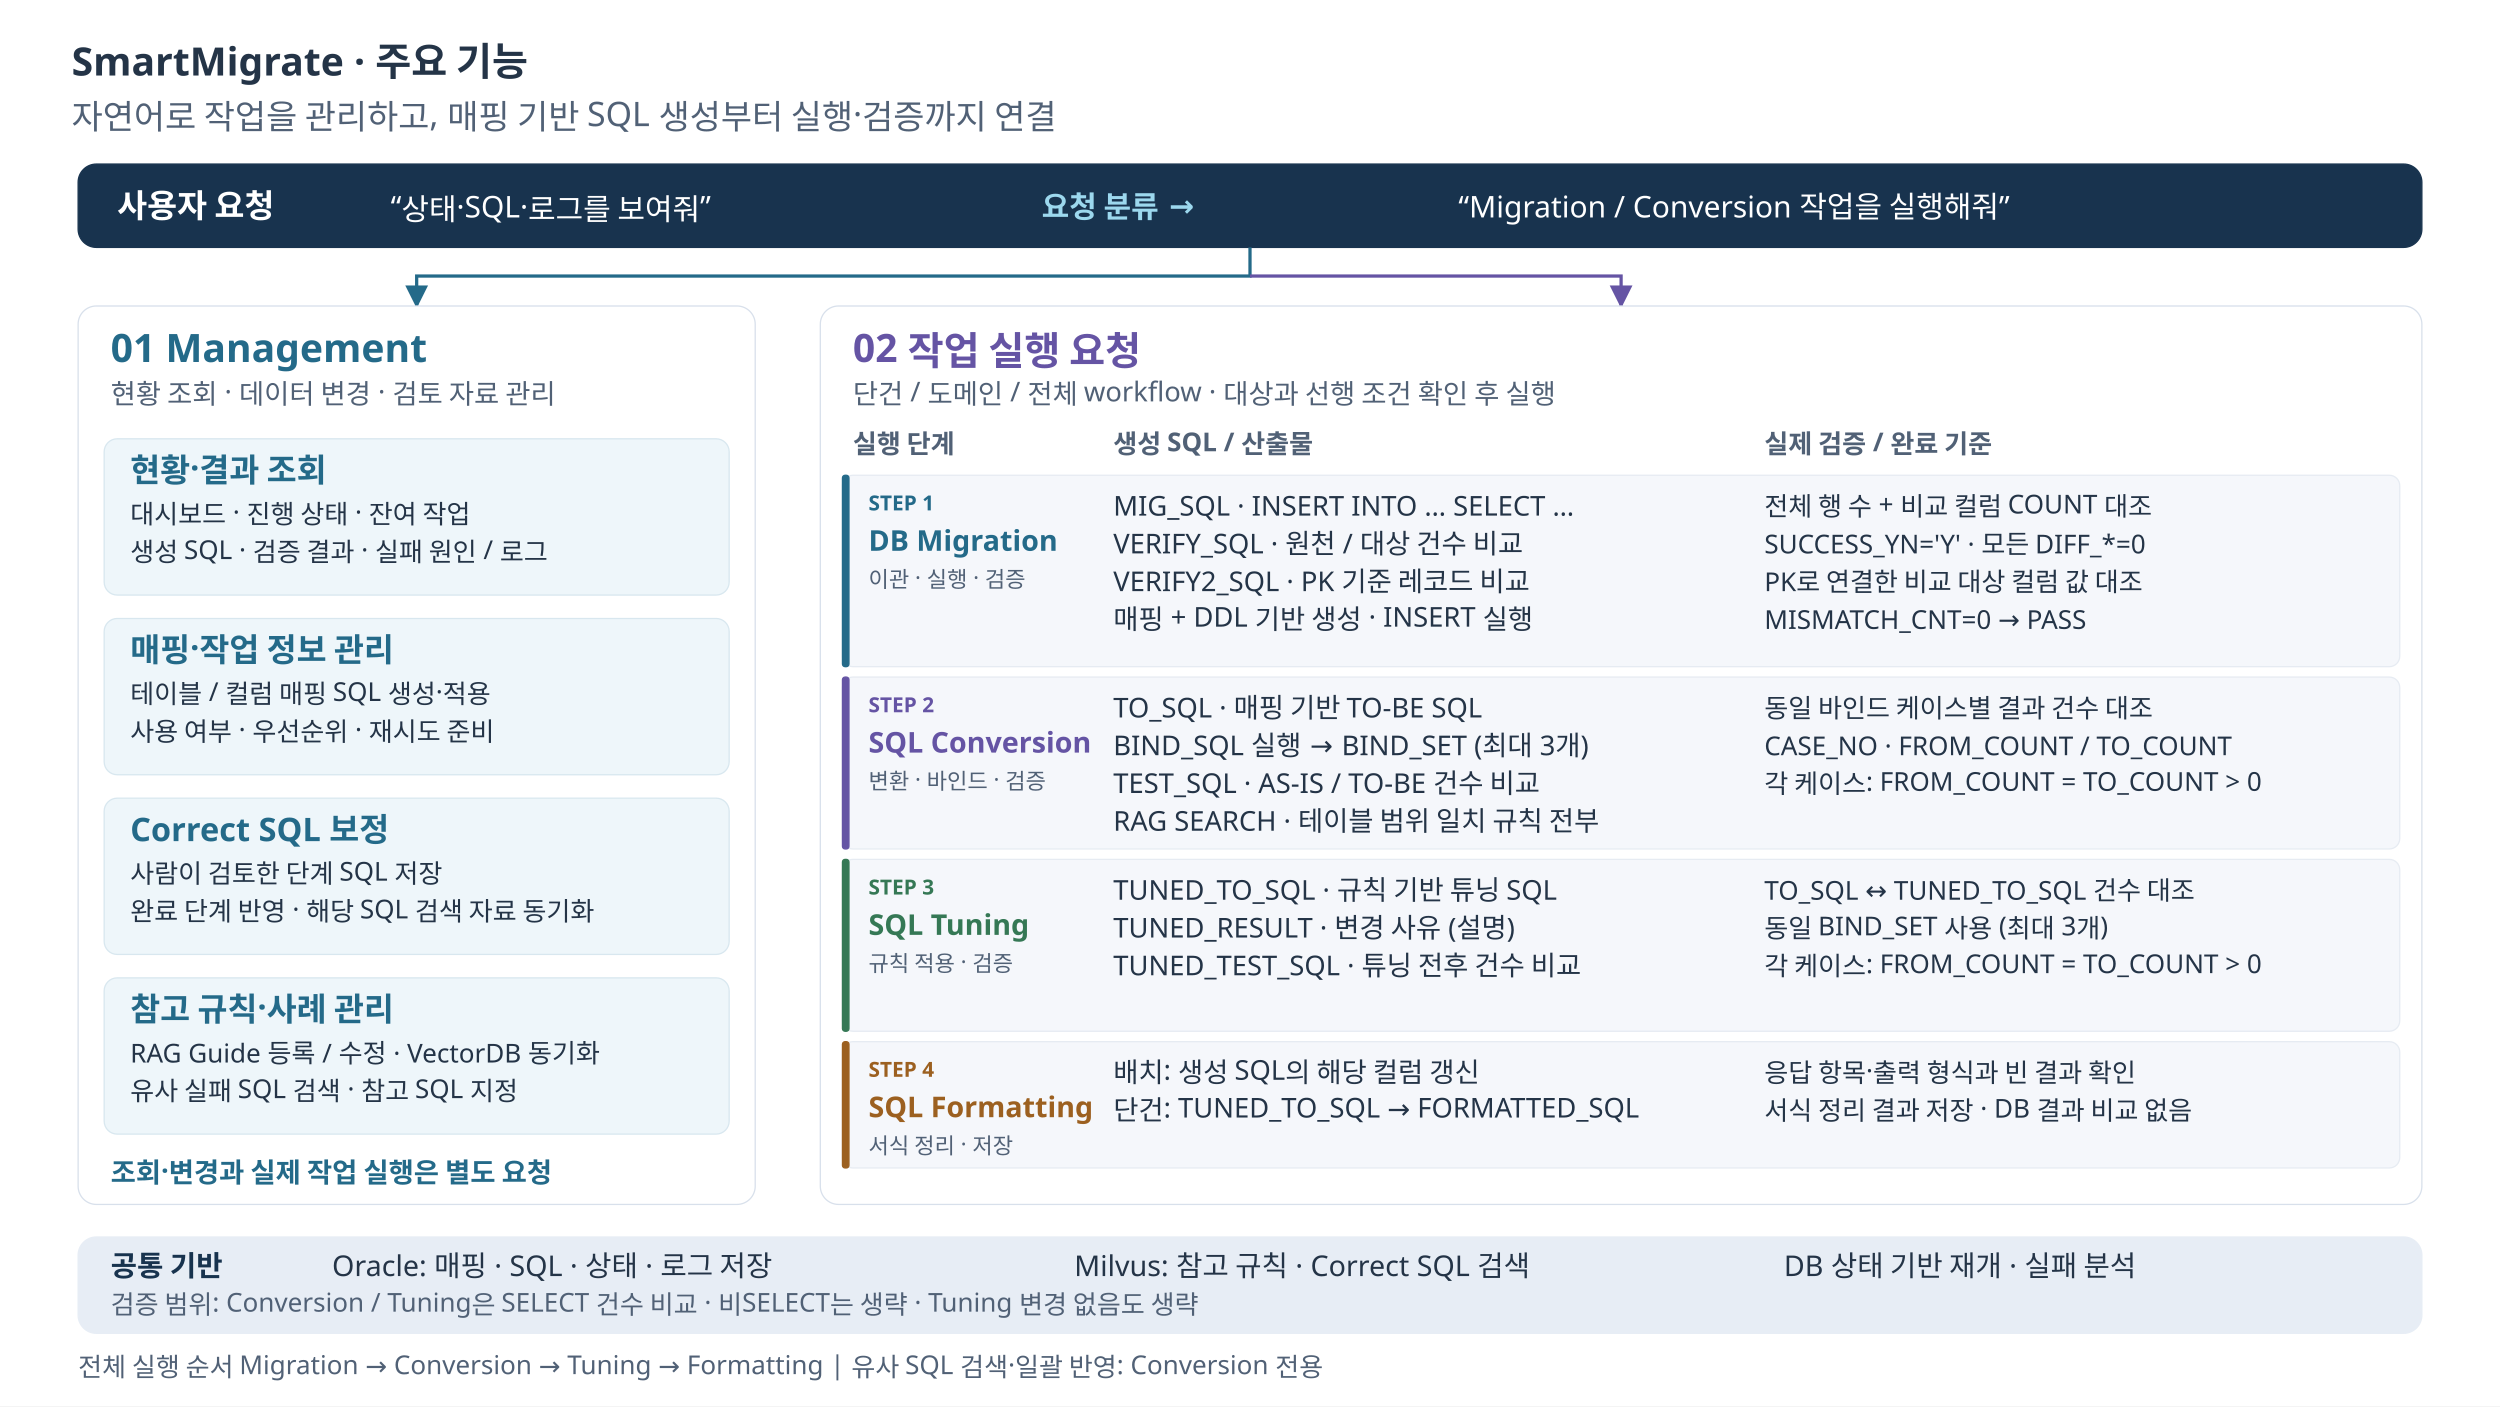
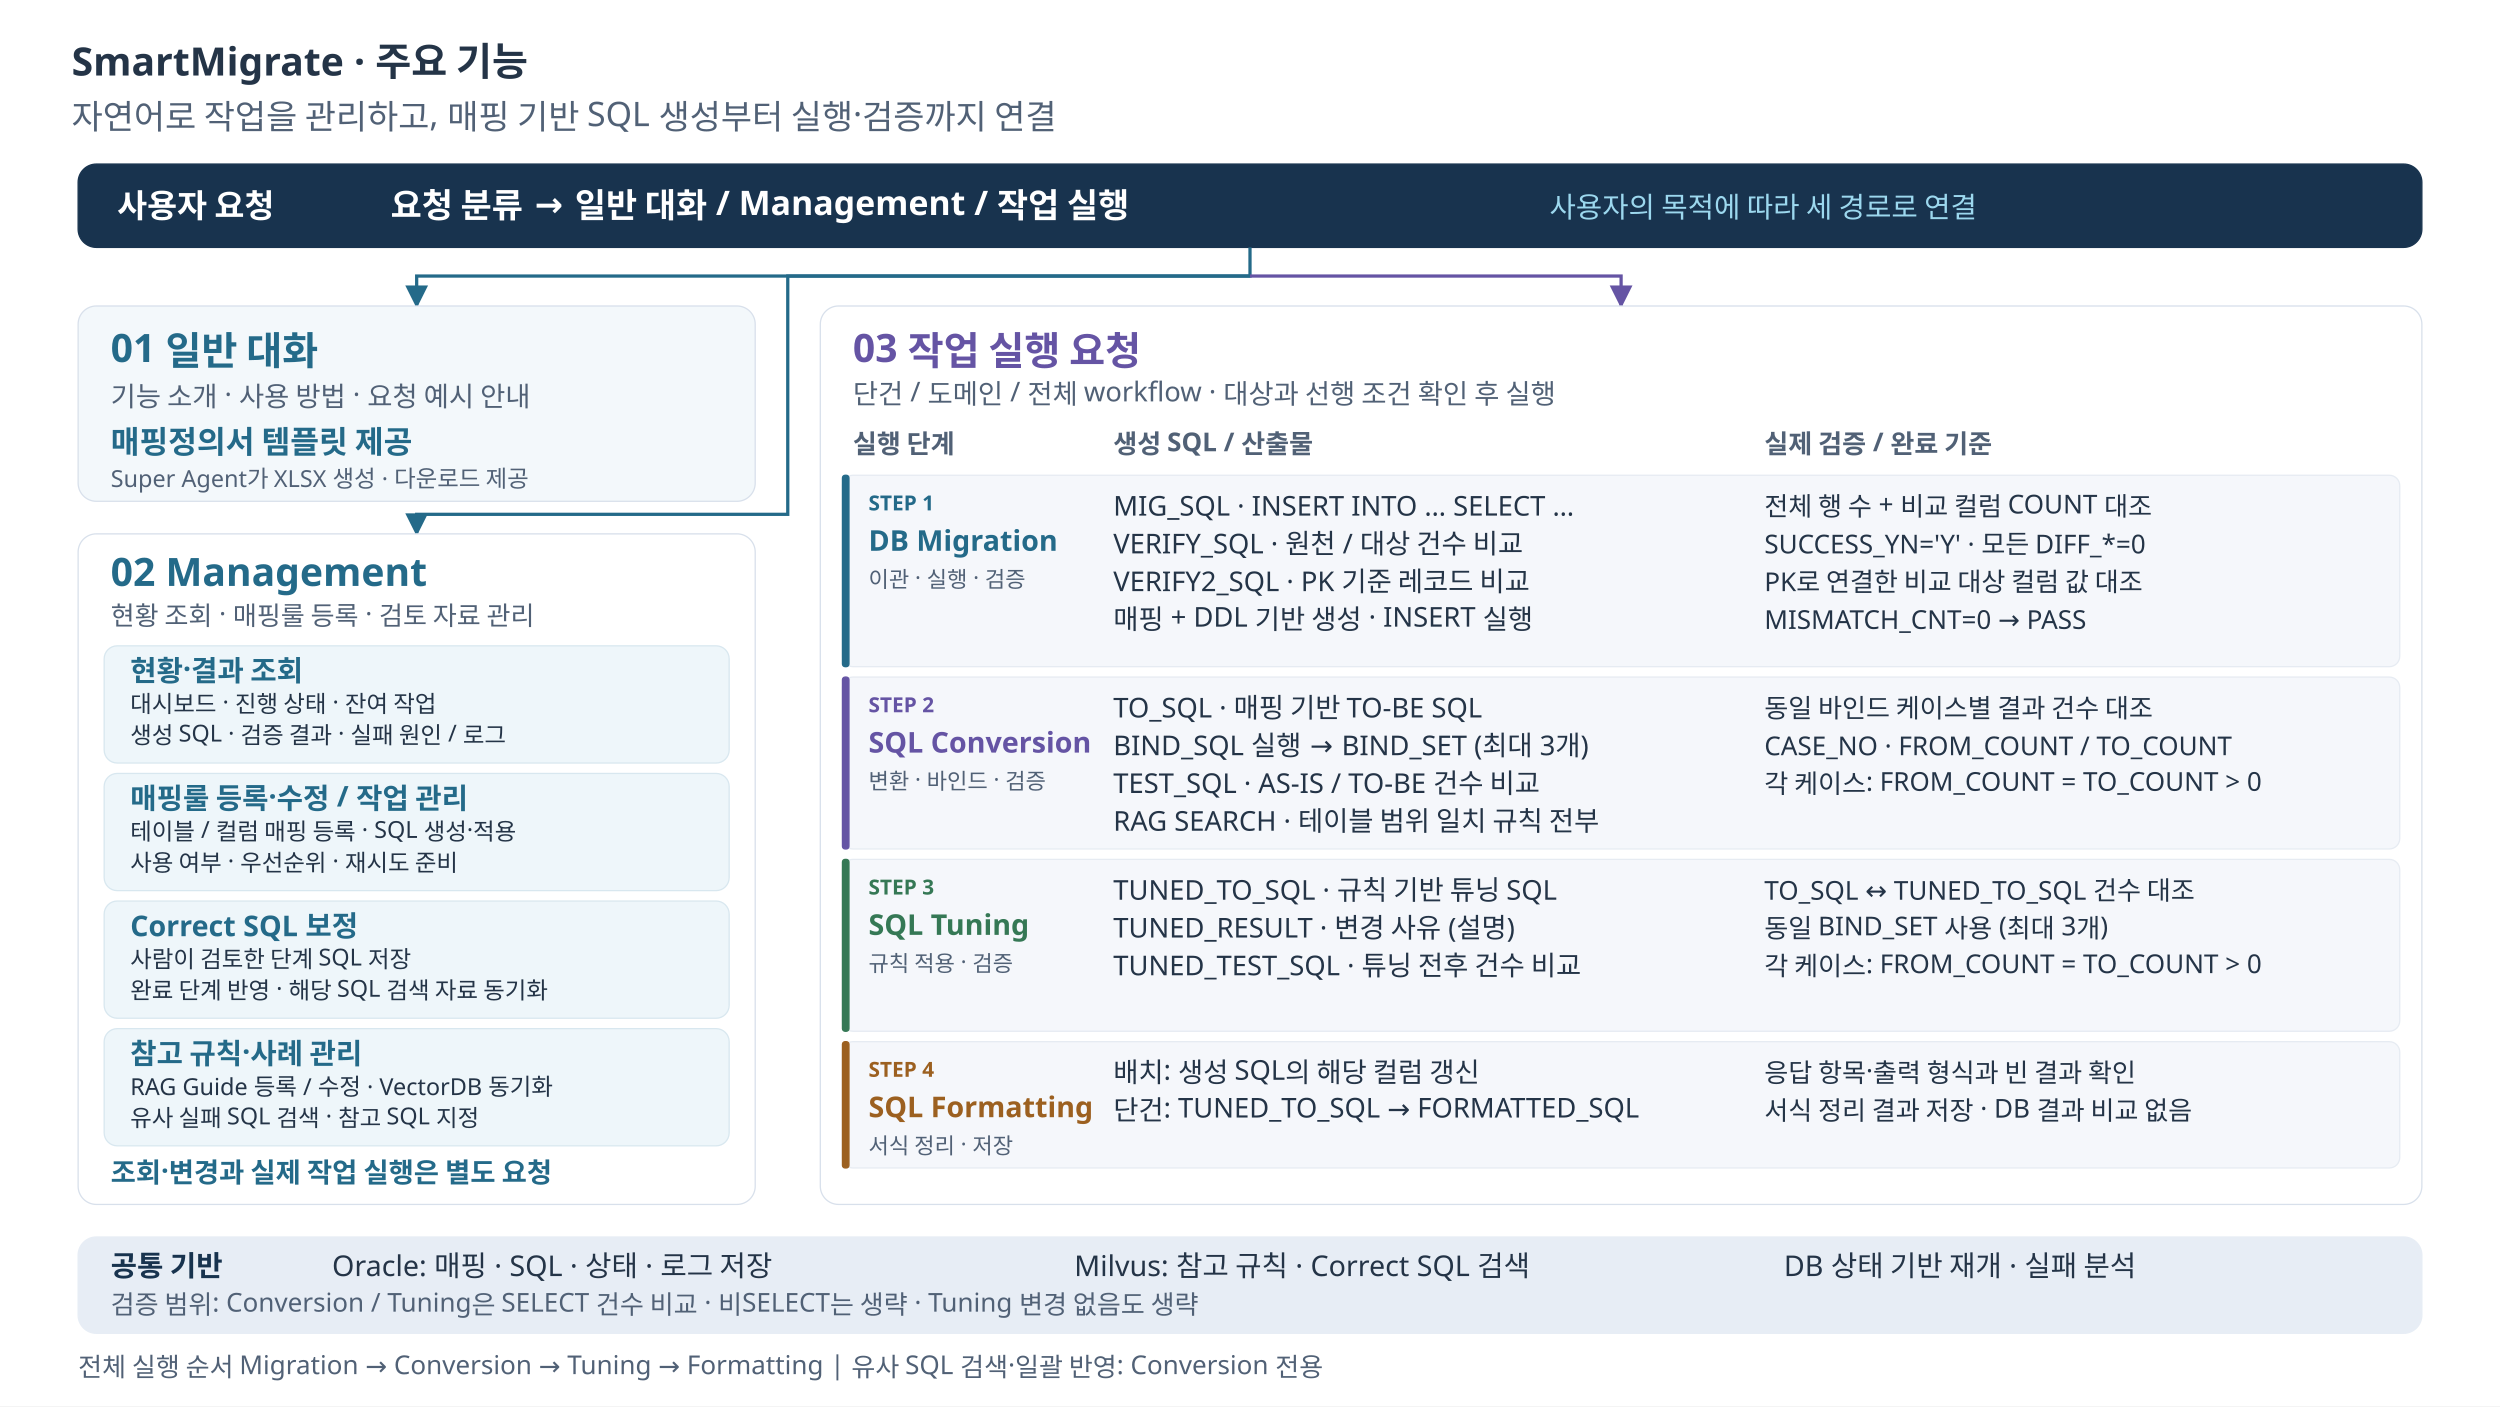
<svg xmlns="http://www.w3.org/2000/svg" width="1920" height="1080" viewBox="0 0 1920 1080" role="img" aria-labelledby="title desc">
  <defs>
    <marker id="arrow" viewBox="0 0 10 10" refX="9" refY="5" markerWidth="7" markerHeight="7" orient="auto-start-reverse">
      <path d="M 0 0 L 10 5 L 0 10 z" fill="context-stroke" />
    </marker>
  </defs>
  <rect width="1920" height="1080" fill="#ffffff" />
  <text x="55" y="58" fill="#243447" font-size="30" font-weight="bold" font-family="Segoe UI, Malgun Gothic, sans-serif">SmartMigrate · 주요 기능</text>
  <text x="55" y="99" fill="#516176" font-size="26" font-weight="normal" font-family="Segoe UI, Malgun Gothic, sans-serif">자연어로 작업을 관리하고, 매핑 기반 SQL 생성부터 실행·검증까지 연결</text>
  <rect x="60" y="126" width="1800" height="64" rx="14" fill="#18334e" stroke="#18334e" />
  <text x="90" y="167" fill="#fff" font-size="25" font-weight="bold" font-family="Segoe UI, Malgun Gothic, sans-serif">사용자 요청</text>
-   <text x="300" y="167" fill="#fff" font-size="23" font-weight="normal" font-family="Segoe UI, Malgun Gothic, sans-serif">“상태·SQL·로그를 보여줘”</text>
-   <text x="800" y="167" fill="#9cd8ee" font-size="23" font-weight="bold" font-family="Segoe UI, Malgun Gothic, sans-serif">요청 분류  →</text>
-   <text x="1120" y="167" fill="#fff" font-size="23" font-weight="normal" font-family="Segoe UI, Malgun Gothic, sans-serif">“Migration / Conversion 작업을 실행해줘”</text>
+   <text x="300" y="167" fill="#fff" font-size="26" font-weight="bold" font-family="Segoe UI, Malgun Gothic, sans-serif">요청 분류  →  일반 대화 / Management / 작업 실행</text>
+   <text x="1190" y="167" fill="#9cd8ee" font-size="22" font-weight="normal" font-family="Segoe UI, Malgun Gothic, sans-serif">사용자의 목적에 따라 세 경로로 연결</text>
  <path d="M 960 190 V 212 H 320 V 235" fill="none" stroke="#246a89" stroke-width="2.5" marker-end="url(#arrow)" />
+   <path d="M 960 212 H 605 V 395 H 320 V 410" fill="none" stroke="#246a89" stroke-width="2.5" marker-end="url(#arrow)" />
  <path d="M 960 212 H 1245 V 235" fill="none" stroke="#6554a4" stroke-width="2.5" marker-end="url(#arrow)" />
-   <rect x="60" y="235" width="520" height="690" rx="14" fill="white" stroke="#d8e0eb" />
+   <rect x="60" y="235" width="520" height="150" rx="14" fill="#f3f8fb" stroke="#d8e0eb" />
+   <rect x="60" y="410" width="520" height="515" rx="14" fill="white" stroke="#d8e0eb" />
  <rect x="630" y="235" width="1230" height="690" rx="14" fill="white" stroke="#d8e0eb" />
-   <text x="85" y="278" fill="#246a89" font-size="30" font-weight="bold" font-family="Segoe UI, Malgun Gothic, sans-serif">01  Management</text>
-   <text x="85" y="310" fill="#516176" font-size="21" font-weight="normal" font-family="Segoe UI, Malgun Gothic, sans-serif">현황 조회 · 데이터 변경 · 검토 자료 관리</text>
-   <text x="655" y="278" fill="#6554a4" font-size="30" font-weight="bold" font-family="Segoe UI, Malgun Gothic, sans-serif">02  작업 실행 요청</text>
+   <text x="85" y="278" fill="#246a89" font-size="30" font-weight="bold" font-family="Segoe UI, Malgun Gothic, sans-serif">01  일반 대화</text>
+   <text x="85" y="312" fill="#516176" font-size="21" font-weight="normal" font-family="Segoe UI, Malgun Gothic, sans-serif">기능 소개 · 사용 방법 · 요청 예시 안내</text>
+   <text x="85" y="348" fill="#246a89" font-size="24" font-weight="bold" font-family="Segoe UI, Malgun Gothic, sans-serif">매핑정의서 템플릿 제공</text>
+   <text x="85" y="374" fill="#516176" font-size="18" font-weight="normal" font-family="Segoe UI, Malgun Gothic, sans-serif">Super Agent가 XLSX 생성 · 다운로드 제공</text>
+   <text x="85" y="450" fill="#246a89" font-size="30" font-weight="bold" font-family="Segoe UI, Malgun Gothic, sans-serif">02  Management</text>
+   <text x="85" y="480" fill="#516176" font-size="20" font-weight="normal" font-family="Segoe UI, Malgun Gothic, sans-serif">현황 조회 · 매핑룰 등록 · 검토 자료 관리</text>
+   <text x="655" y="278" fill="#6554a4" font-size="30" font-weight="bold" font-family="Segoe UI, Malgun Gothic, sans-serif">03  작업 실행 요청</text>
  <text x="655" y="310" fill="#516176" font-size="21" font-weight="normal" font-family="Segoe UI, Malgun Gothic, sans-serif">단건 / 도메인 / 전체 workflow  ·  대상과 선행 조건 확인 후 실행</text>
-   <rect x="80" y="337" width="480" height="120" rx="10" fill="#eef6fa" stroke="#d8e7ef" />
-   <text x="100" y="370" fill="#246a89" font-size="25" font-weight="bold" font-family="Segoe UI, Malgun Gothic, sans-serif">현황·결과 조회</text>
-   <text x="100" y="402" fill="#243447" font-size="20" font-weight="normal" font-family="Segoe UI, Malgun Gothic, sans-serif">대시보드 · 진행 상태 · 잔여 작업</text>
-   <text x="100" y="431" fill="#243447" font-size="20" font-weight="normal" font-family="Segoe UI, Malgun Gothic, sans-serif">생성 SQL · 검증 결과 · 실패 원인 / 로그</text>
-   <rect x="80" y="475" width="480" height="120" rx="10" fill="#eef6fa" stroke="#d8e7ef" />
-   <text x="100" y="508" fill="#246a89" font-size="25" font-weight="bold" font-family="Segoe UI, Malgun Gothic, sans-serif">매핑·작업 정보 관리</text>
-   <text x="100" y="540" fill="#243447" font-size="20" font-weight="normal" font-family="Segoe UI, Malgun Gothic, sans-serif">테이블 / 컬럼 매핑 SQL 생성·적용</text>
-   <text x="100" y="569" fill="#243447" font-size="20" font-weight="normal" font-family="Segoe UI, Malgun Gothic, sans-serif">사용 여부 · 우선순위 · 재시도 준비</text>
-   <rect x="80" y="613" width="480" height="120" rx="10" fill="#eef6fa" stroke="#d8e7ef" />
-   <text x="100" y="646" fill="#246a89" font-size="25" font-weight="bold" font-family="Segoe UI, Malgun Gothic, sans-serif">Correct SQL 보정</text>
-   <text x="100" y="678" fill="#243447" font-size="20" font-weight="normal" font-family="Segoe UI, Malgun Gothic, sans-serif">사람이 검토한 단계 SQL 저장</text>
-   <text x="100" y="707" fill="#243447" font-size="20" font-weight="normal" font-family="Segoe UI, Malgun Gothic, sans-serif">완료 단계 반영 · 해당 SQL 검색 자료 동기화</text>
-   <rect x="80" y="751" width="480" height="120" rx="10" fill="#eef6fa" stroke="#d8e7ef" />
-   <text x="100" y="784" fill="#246a89" font-size="25" font-weight="bold" font-family="Segoe UI, Malgun Gothic, sans-serif">참고 규칙·사례 관리</text>
-   <text x="100" y="816" fill="#243447" font-size="20" font-weight="normal" font-family="Segoe UI, Malgun Gothic, sans-serif">RAG Guide 등록 / 수정 · VectorDB 동기화</text>
-   <text x="100" y="845" fill="#243447" font-size="20" font-weight="normal" font-family="Segoe UI, Malgun Gothic, sans-serif">유사 실패 SQL 검색 · 참고 SQL 지정</text>
+   <rect x="80" y="496" width="480" height="90" rx="10" fill="#eef6fa" stroke="#d8e7ef" />
+   <text x="100" y="523" fill="#246a89" font-size="22" font-weight="bold" font-family="Segoe UI, Malgun Gothic, sans-serif">현황·결과 조회</text>
+   <text x="100" y="547" fill="#243447" font-size="18" font-weight="normal" font-family="Segoe UI, Malgun Gothic, sans-serif">대시보드 · 진행 상태 · 잔여 작업</text>
+   <text x="100" y="571" fill="#243447" font-size="18" font-weight="normal" font-family="Segoe UI, Malgun Gothic, sans-serif">생성 SQL · 검증 결과 · 실패 원인 / 로그</text>
+   <rect x="80" y="594" width="480" height="90" rx="10" fill="#eef6fa" stroke="#d8e7ef" />
+   <text x="100" y="621" fill="#246a89" font-size="22" font-weight="bold" font-family="Segoe UI, Malgun Gothic, sans-serif">매핑룰 등록·수정 / 작업 관리</text>
+   <text x="100" y="645" fill="#243447" font-size="18" font-weight="normal" font-family="Segoe UI, Malgun Gothic, sans-serif">테이블 / 컬럼 매핑 등록 · SQL 생성·적용</text>
+   <text x="100" y="669" fill="#243447" font-size="18" font-weight="normal" font-family="Segoe UI, Malgun Gothic, sans-serif">사용 여부 · 우선순위 · 재시도 준비</text>
+   <rect x="80" y="692" width="480" height="90" rx="10" fill="#eef6fa" stroke="#d8e7ef" />
+   <text x="100" y="719" fill="#246a89" font-size="22" font-weight="bold" font-family="Segoe UI, Malgun Gothic, sans-serif">Correct SQL 보정</text>
+   <text x="100" y="743" fill="#243447" font-size="18" font-weight="normal" font-family="Segoe UI, Malgun Gothic, sans-serif">사람이 검토한 단계 SQL 저장</text>
+   <text x="100" y="767" fill="#243447" font-size="18" font-weight="normal" font-family="Segoe UI, Malgun Gothic, sans-serif">완료 단계 반영 · 해당 SQL 검색 자료 동기화</text>
+   <rect x="80" y="790" width="480" height="90" rx="10" fill="#eef6fa" stroke="#d8e7ef" />
+   <text x="100" y="817" fill="#246a89" font-size="22" font-weight="bold" font-family="Segoe UI, Malgun Gothic, sans-serif">참고 규칙·사례 관리</text>
+   <text x="100" y="841" fill="#243447" font-size="18" font-weight="normal" font-family="Segoe UI, Malgun Gothic, sans-serif">RAG Guide 등록 / 수정 · VectorDB 동기화</text>
+   <text x="100" y="865" fill="#243447" font-size="18" font-weight="normal" font-family="Segoe UI, Malgun Gothic, sans-serif">유사 실패 SQL 검색 · 참고 SQL 지정</text>
  <text x="85" y="908" fill="#246a89" font-size="21" font-weight="bold" font-family="Segoe UI, Malgun Gothic, sans-serif">조회·변경과 실제 작업 실행은 별도 요청</text>
  <text x="655" y="348" fill="#516176" font-size="20" font-weight="bold" font-family="Segoe UI, Malgun Gothic, sans-serif">실행 단계</text>
  <text x="855" y="348" fill="#516176" font-size="20" font-weight="bold" font-family="Segoe UI, Malgun Gothic, sans-serif">생성 SQL / 산출물</text>
  <text x="1355" y="348" fill="#516176" font-size="20" font-weight="bold" font-family="Segoe UI, Malgun Gothic, sans-serif">실제 검증 / 완료 기준</text>
  <rect x="647" y="365" width="1196" height="147" rx="8" fill="#f5f7fb" stroke="#e6ebf2" />
  <rect x="647" y="365" width="5" height="147" rx="2" fill="#246a89" stroke="#246a89" />
  <text x="667" y="392" fill="#246a89" font-size="16" font-weight="bold" font-family="Segoe UI, Malgun Gothic, sans-serif">STEP 1</text>
  <text x="667" y="423" fill="#246a89" font-size="22" font-weight="bold" font-family="Segoe UI, Malgun Gothic, sans-serif">DB Migration</text>
  <text x="667" y="451" fill="#516176" font-size="17" font-weight="normal" font-family="Segoe UI, Malgun Gothic, sans-serif">이관 · 실행 · 검증</text>
  <text x="855" y="396" fill="#243447" font-size="21" font-weight="normal" font-family="Segoe UI, Malgun Gothic, sans-serif">MIG_SQL · INSERT INTO … SELECT …</text>
  <text x="855" y="425" fill="#243447" font-size="21" font-weight="normal" font-family="Segoe UI, Malgun Gothic, sans-serif">VERIFY_SQL · 원천 / 대상 건수 비교</text>
  <text x="855" y="454" fill="#243447" font-size="21" font-weight="normal" font-family="Segoe UI, Malgun Gothic, sans-serif">VERIFY2_SQL · PK 기준 레코드 비교</text>
  <text x="855" y="483" fill="#243447" font-size="21" font-weight="normal" font-family="Segoe UI, Malgun Gothic, sans-serif">매핑 + DDL 기반 생성 · INSERT 실행</text>
  <text x="1355" y="396" fill="#243447" font-size="20" font-weight="normal" font-family="Segoe UI, Malgun Gothic, sans-serif">전체 행 수 + 비교 컬럼 COUNT 대조</text>
  <text x="1355" y="425" fill="#243447" font-size="20" font-weight="normal" font-family="Segoe UI, Malgun Gothic, sans-serif">SUCCESS_YN='Y' · 모든 DIFF_*=0</text>
  <text x="1355" y="454" fill="#243447" font-size="20" font-weight="normal" font-family="Segoe UI, Malgun Gothic, sans-serif">PK로 연결한 비교 대상 컬럼 값 대조</text>
  <text x="1355" y="483" fill="#243447" font-size="20" font-weight="normal" font-family="Segoe UI, Malgun Gothic, sans-serif">MISMATCH_CNT=0 → PASS</text>
  <rect x="647" y="520" width="1196" height="132" rx="8" fill="#f5f7fb" stroke="#e6ebf2" />
  <rect x="647" y="520" width="5" height="132" rx="2" fill="#6554a4" stroke="#6554a4" />
  <text x="667" y="547" fill="#6554a4" font-size="16" font-weight="bold" font-family="Segoe UI, Malgun Gothic, sans-serif">STEP 2</text>
  <text x="667" y="578" fill="#6554a4" font-size="22" font-weight="bold" font-family="Segoe UI, Malgun Gothic, sans-serif">SQL Conversion</text>
  <text x="667" y="606" fill="#516176" font-size="17" font-weight="normal" font-family="Segoe UI, Malgun Gothic, sans-serif">변환 · 바인드 · 검증</text>
  <text x="855" y="551" fill="#243447" font-size="21" font-weight="normal" font-family="Segoe UI, Malgun Gothic, sans-serif">TO_SQL · 매핑 기반 TO-BE SQL</text>
  <text x="855" y="580" fill="#243447" font-size="21" font-weight="normal" font-family="Segoe UI, Malgun Gothic, sans-serif">BIND_SQL 실행 → BIND_SET (최대 3개)</text>
  <text x="855" y="609" fill="#243447" font-size="21" font-weight="normal" font-family="Segoe UI, Malgun Gothic, sans-serif">TEST_SQL · AS-IS / TO-BE 건수 비교</text>
  <text x="855" y="638" fill="#243447" font-size="21" font-weight="normal" font-family="Segoe UI, Malgun Gothic, sans-serif">RAG SEARCH · 테이블 범위 일치 규칙 전부</text>
  <text x="1355" y="551" fill="#243447" font-size="20" font-weight="normal" font-family="Segoe UI, Malgun Gothic, sans-serif">동일 바인드 케이스별 결과 건수 대조</text>
  <text x="1355" y="580" fill="#243447" font-size="20" font-weight="normal" font-family="Segoe UI, Malgun Gothic, sans-serif">CASE_NO · FROM_COUNT / TO_COUNT</text>
  <text x="1355" y="609" fill="#243447" font-size="20" font-weight="normal" font-family="Segoe UI, Malgun Gothic, sans-serif">각 케이스: FROM_COUNT = TO_COUNT &gt; 0</text>
  <rect x="647" y="660" width="1196" height="132" rx="8" fill="#f5f7fb" stroke="#e6ebf2" />
  <rect x="647" y="660" width="5" height="132" rx="2" fill="#357855" stroke="#357855" />
  <text x="667" y="687" fill="#357855" font-size="16" font-weight="bold" font-family="Segoe UI, Malgun Gothic, sans-serif">STEP 3</text>
  <text x="667" y="718" fill="#357855" font-size="22" font-weight="bold" font-family="Segoe UI, Malgun Gothic, sans-serif">SQL Tuning</text>
  <text x="667" y="746" fill="#516176" font-size="17" font-weight="normal" font-family="Segoe UI, Malgun Gothic, sans-serif">규칙 적용 · 검증</text>
  <text x="855" y="691" fill="#243447" font-size="21" font-weight="normal" font-family="Segoe UI, Malgun Gothic, sans-serif">TUNED_TO_SQL · 규칙 기반 튜닝 SQL</text>
  <text x="855" y="720" fill="#243447" font-size="21" font-weight="normal" font-family="Segoe UI, Malgun Gothic, sans-serif">TUNED_RESULT · 변경 사유 (설명)</text>
  <text x="855" y="749" fill="#243447" font-size="21" font-weight="normal" font-family="Segoe UI, Malgun Gothic, sans-serif">TUNED_TEST_SQL · 튜닝 전후 건수 비교</text>
  <text x="1355" y="691" fill="#243447" font-size="20" font-weight="normal" font-family="Segoe UI, Malgun Gothic, sans-serif">TO_SQL ↔ TUNED_TO_SQL 건수 대조</text>
  <text x="1355" y="720" fill="#243447" font-size="20" font-weight="normal" font-family="Segoe UI, Malgun Gothic, sans-serif">동일 BIND_SET 사용 (최대 3개)</text>
  <text x="1355" y="749" fill="#243447" font-size="20" font-weight="normal" font-family="Segoe UI, Malgun Gothic, sans-serif">각 케이스: FROM_COUNT = TO_COUNT &gt; 0</text>
  <rect x="647" y="800" width="1196" height="97" rx="8" fill="#f5f7fb" stroke="#e6ebf2" />
  <rect x="647" y="800" width="5" height="97" rx="2" fill="#9c6020" stroke="#9c6020" />
  <text x="667" y="827" fill="#9c6020" font-size="16" font-weight="bold" font-family="Segoe UI, Malgun Gothic, sans-serif">STEP 4</text>
  <text x="667" y="858" fill="#9c6020" font-size="22" font-weight="bold" font-family="Segoe UI, Malgun Gothic, sans-serif">SQL Formatting</text>
  <text x="667" y="886" fill="#516176" font-size="17" font-weight="normal" font-family="Segoe UI, Malgun Gothic, sans-serif">서식 정리 · 저장</text>
  <text x="855" y="831" fill="#243447" font-size="21" font-weight="normal" font-family="Segoe UI, Malgun Gothic, sans-serif">배치: 생성 SQL의 해당 컬럼 갱신</text>
  <text x="855" y="860" fill="#243447" font-size="21" font-weight="normal" font-family="Segoe UI, Malgun Gothic, sans-serif">단건: TUNED_TO_SQL → FORMATTED_SQL</text>
  <text x="1355" y="831" fill="#243447" font-size="20" font-weight="normal" font-family="Segoe UI, Malgun Gothic, sans-serif">응답 항목·출력 형식과 빈 결과 확인</text>
  <text x="1355" y="860" fill="#243447" font-size="20" font-weight="normal" font-family="Segoe UI, Malgun Gothic, sans-serif">서식 정리 결과 저장 · DB 결과 비교 없음</text>
  <rect x="60" y="950" width="1800" height="74" rx="14" fill="#e7edf5" stroke="#e7edf5" />
  <text x="85" y="980" fill="#18334e" font-size="22" font-weight="bold" font-family="Segoe UI, Malgun Gothic, sans-serif">공통 기반</text>
  <text x="255" y="980" fill="#243447" font-size="22" font-weight="normal" font-family="Segoe UI, Malgun Gothic, sans-serif">Oracle: 매핑 · SQL · 상태 · 로그 저장</text>
  <text x="825" y="980" fill="#243447" font-size="22" font-weight="normal" font-family="Segoe UI, Malgun Gothic, sans-serif">Milvus: 참고 규칙 · Correct SQL 검색</text>
  <text x="1370" y="980" fill="#243447" font-size="22" font-weight="normal" font-family="Segoe UI, Malgun Gothic, sans-serif">DB 상태 기반 재개 · 실패 분석</text>
  <text x="85" y="1009" fill="#516176" font-size="20" font-weight="normal" font-family="Segoe UI, Malgun Gothic, sans-serif">검증 범위: Conversion / Tuning은 SELECT 건수 비교 · 비SELECT는 생략 · Tuning 변경 없음도 생략</text>
  <text x="60" y="1057" fill="#516176" font-size="20" font-weight="normal" font-family="Segoe UI, Malgun Gothic, sans-serif">전체 실행 순서  Migration → Conversion → Tuning → Formatting  |  유사 SQL 검색·일괄 반영: Conversion 전용</text>
</svg>
